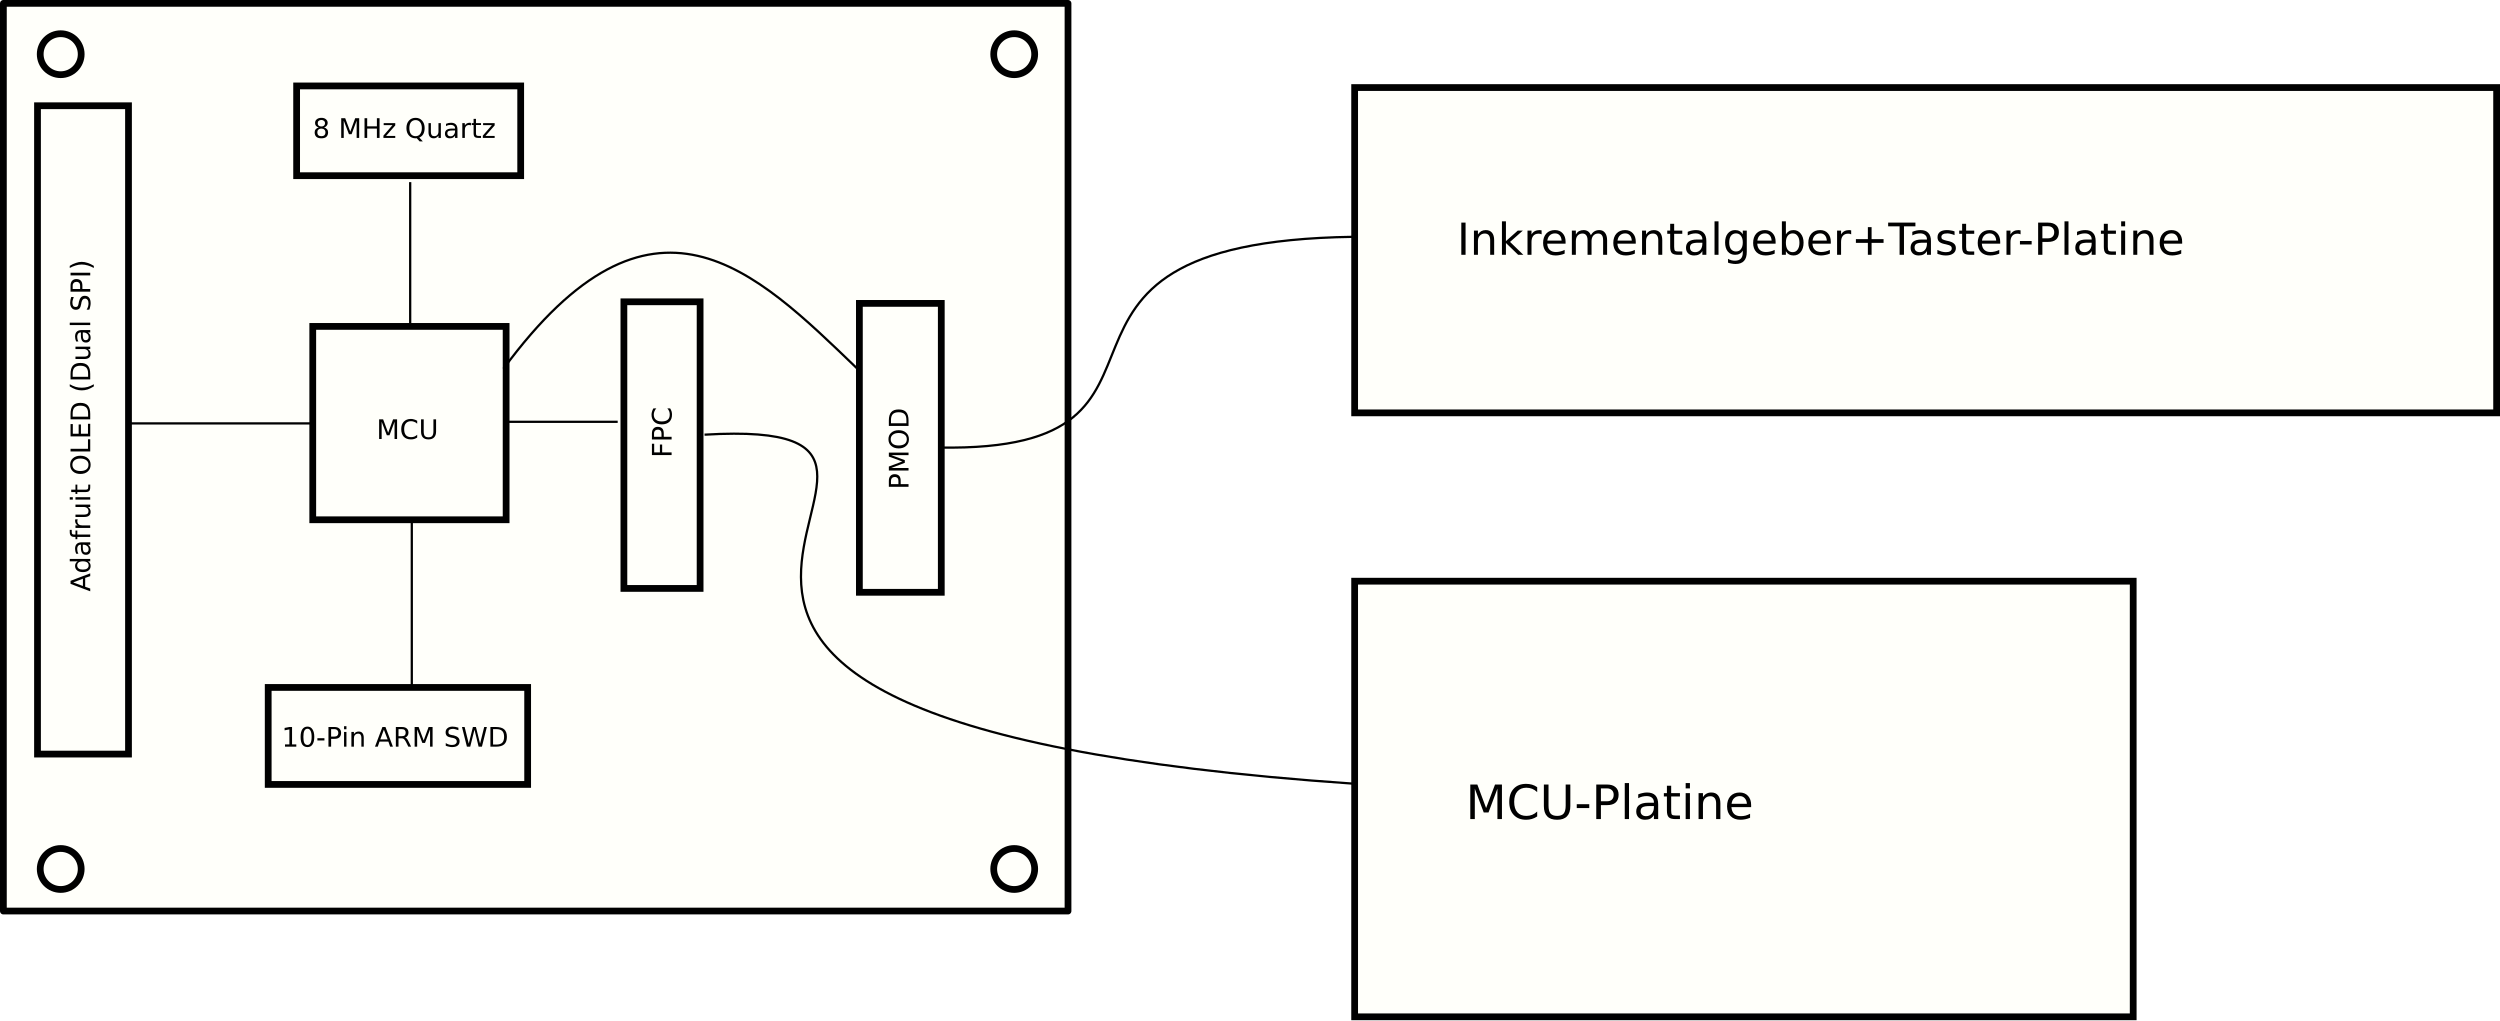
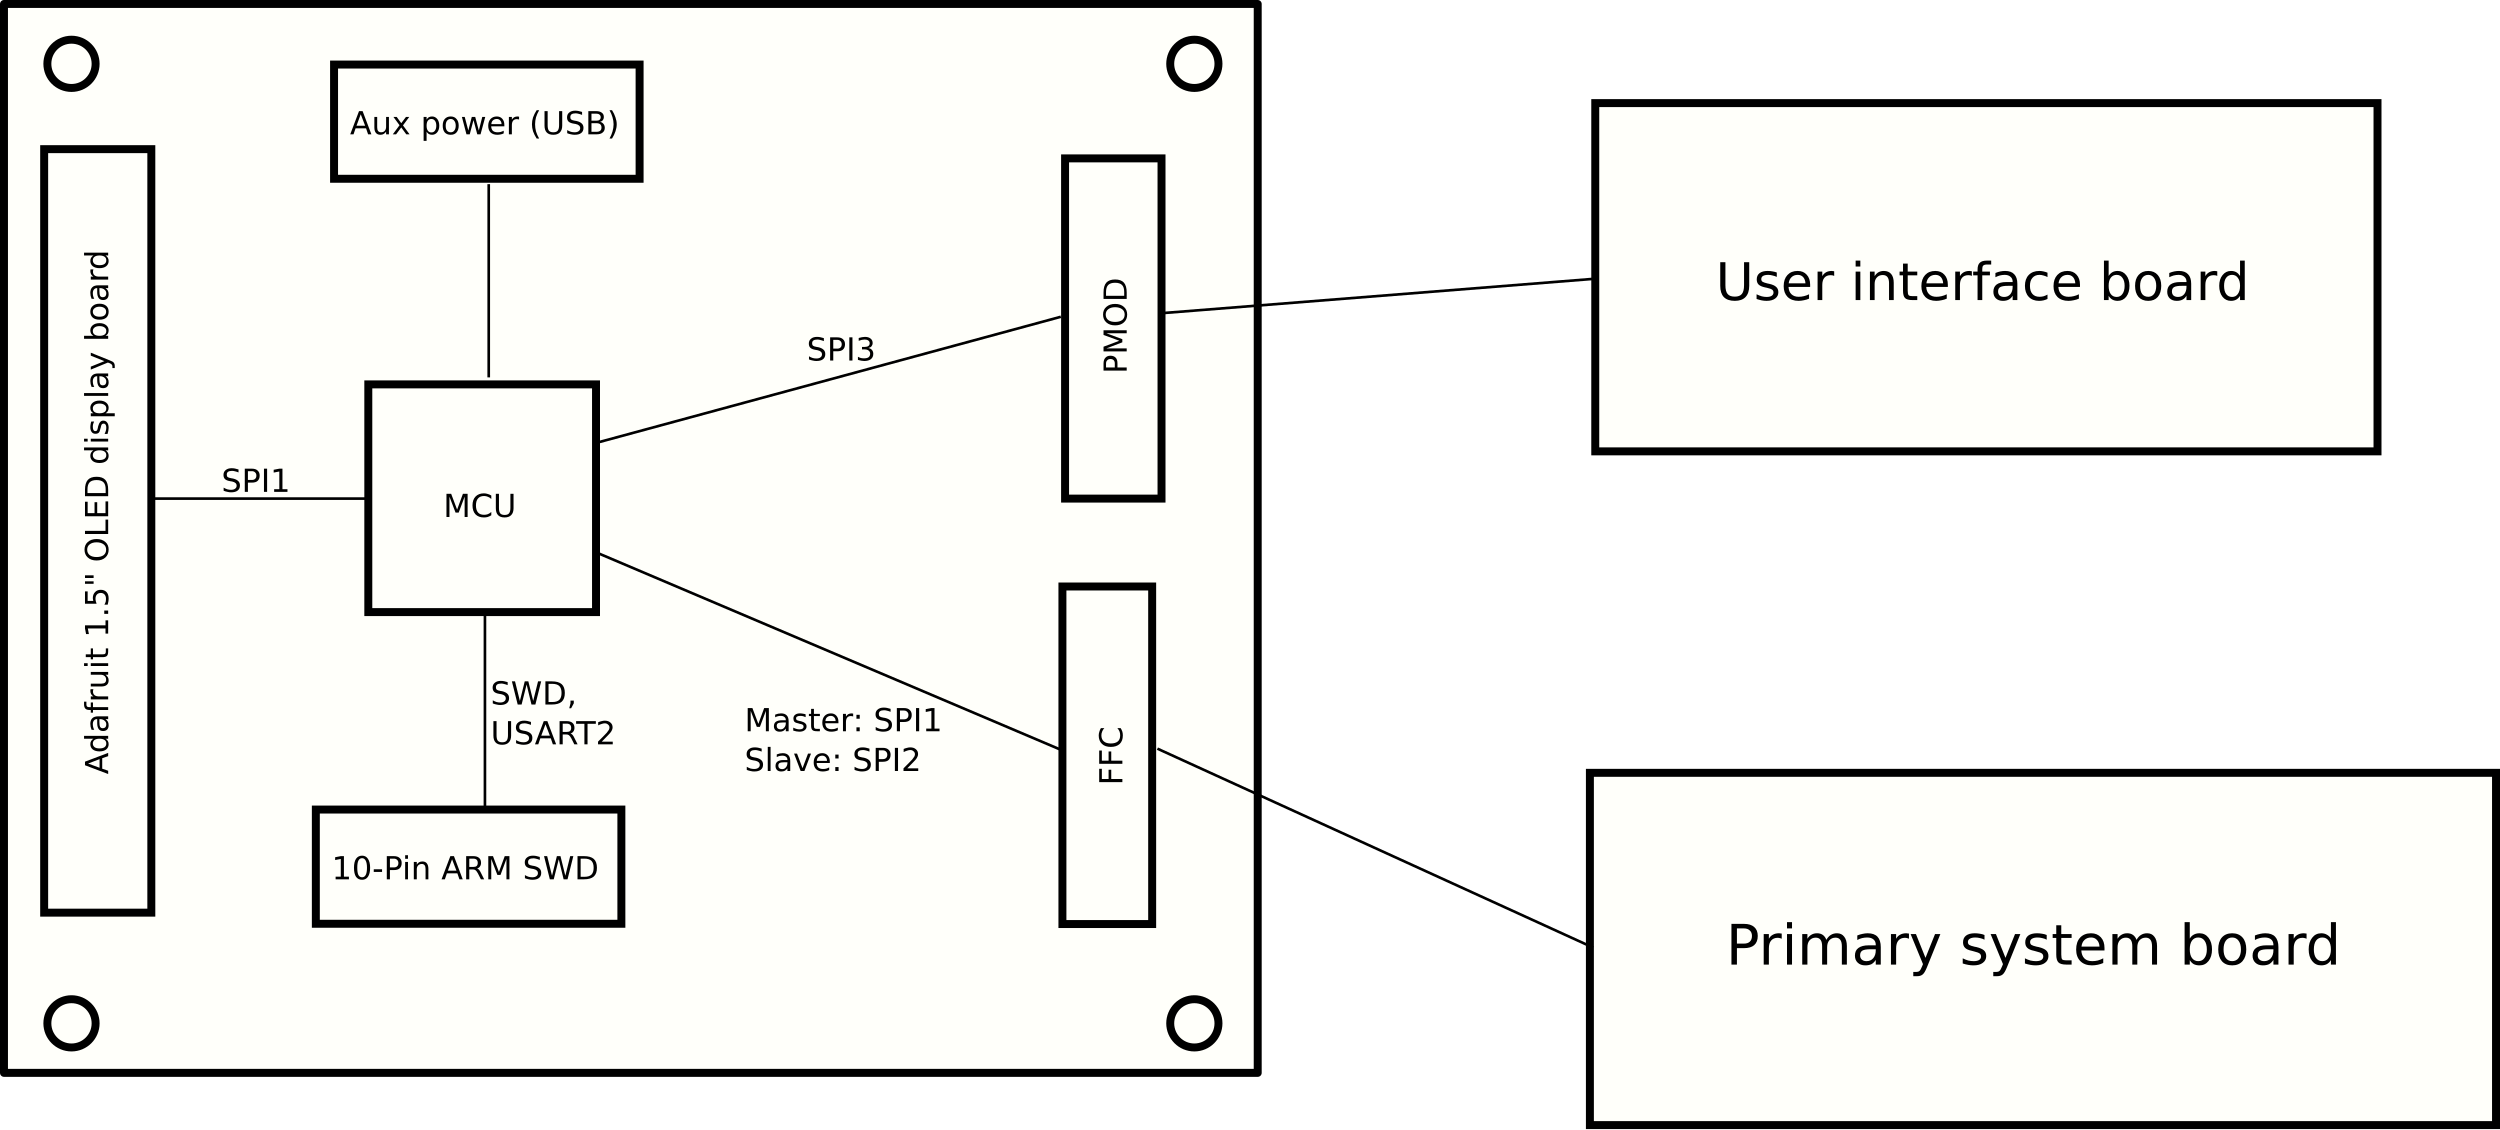
- <svg xmlns="http://www.w3.org/2000/svg" width="293.721mm" height="119.861mm" viewBox="0 0 293.721 119.861" version="1.1" id="svg8">
+ <svg xmlns="http://www.w3.org/2000/svg" width="249.419mm" height="112.645mm" viewBox="0 0 249.419 112.645" version="1.1" id="svg8">
  <defs id="defs2" />
-   <g id="layer1" transform="translate(14.56216,-20.78097)">
+   <g id="layer1" transform="translate(14.56228,-20.78085)">
    <rect style="opacity:1;fill:#fffffa;fill-opacity:1;stroke:#000000;stroke-width:0.794;stroke-linecap:butt;stroke-linejoin:round;stroke-miterlimit:4;stroke-dasharray:none;stroke-dashoffset:0;stroke-opacity:1;paint-order:normal" id="rect4751" width="125.082" height="106.641" x="-14.165" y="21.178" />
-     <rect style="opacity:1;fill:#fffffa;fill-opacity:1;stroke:#000000;stroke-width:0.794;stroke-linecap:butt;stroke-linejoin:miter;stroke-miterlimit:4;stroke-dasharray:none;stroke-dashoffset:0;stroke-opacity:1" id="rect4747" width="22.718" height="22.718" x="22.183" y="59.13" />
-     <rect style="opacity:1;fill:#fffffa;fill-opacity:1;stroke:#000000;stroke-width:0.794;stroke-linecap:butt;stroke-linejoin:miter;stroke-miterlimit:4;stroke-dasharray:none;stroke-dashoffset:0;stroke-opacity:1" id="rect4749" width="134.169" height="38.22" x="144.593" y="31.067" />
-     <rect style="opacity:1;fill:#fffffa;fill-opacity:1;stroke:#000000;stroke-width:0.794;stroke-linecap:butt;stroke-linejoin:miter;stroke-miterlimit:4;stroke-dasharray:none;stroke-dashoffset:0;stroke-opacity:1" id="rect4753" width="30.483" height="11.395" x="16.948" y="101.548" />
-     <rect style="opacity:1;fill:#fffffa;fill-opacity:1;stroke:#000000;stroke-width:0.794;stroke-linecap:butt;stroke-linejoin:miter;stroke-miterlimit:4;stroke-dasharray:none;stroke-dashoffset:0;stroke-opacity:1" id="rect4755" width="10.691" height="76.172" x="-10.156" y="33.205" />
-     <rect style="opacity:1;fill:#fffffa;fill-opacity:1;stroke:#000000;stroke-width:0.794;stroke-linecap:butt;stroke-linejoin:miter;stroke-miterlimit:4;stroke-dasharray:none;stroke-dashoffset:0;stroke-opacity:1" id="rect4759" width="9.622" height="33.943" x="86.406" y="56.426" />
-     <rect style="opacity:1;fill:#fffffa;fill-opacity:1;stroke:#000000;stroke-width:0.794;stroke-linecap:butt;stroke-linejoin:miter;stroke-miterlimit:4;stroke-dasharray:none;stroke-dashoffset:0;stroke-opacity:1" id="rect4761" width="91.471" height="51.181" x="144.593" y="89.064" />
+     <rect style="opacity:1;fill:#fffffa;fill-opacity:1;stroke:#000000;stroke-width:0.794;stroke-linecap:butt;stroke-linejoin:miter;stroke-miterlimit:4;stroke-dasharray:none;stroke-dashoffset:0;stroke-opacity:1" id="rect4749" width="78.043" height="34.745" x="144.593" y="31.067" />
+     <rect style="opacity:1;fill:#fffffa;fill-opacity:1;stroke:#000000;stroke-width:0.794;stroke-linecap:butt;stroke-linejoin:miter;stroke-miterlimit:4;stroke-dasharray:none;stroke-dashoffset:0;stroke-opacity:1" id="rect4761" width="90.402" height="35.145" x="144.058" y="97.884" />
    <text xml:space="preserve" style="font-style:normal;font-variant:normal;font-weight:normal;font-stretch:normal;font-size:5.577px;line-height:125%;font-family:'DejaVu Sans';-inkscape-font-specification:'DejaVu Sans';text-align:start;letter-spacing:0px;word-spacing:0px;text-anchor:start;fill:#000000;fill-opacity:1;stroke:none;stroke-width:0.265px;stroke-linecap:butt;stroke-linejoin:miter;stroke-opacity:1" x="157.631" y="117.018" id="text4765">
-       <tspan id="tspan4763" x="157.631" y="117.018" style="stroke-width:0.265px">MCU-Platine</tspan>
+       <tspan id="tspan4763" x="157.631" y="117.018" style="stroke-width:0.265px">Primary system board</tspan>
    </text>
    <text xml:space="preserve" style="font-style:normal;font-variant:normal;font-weight:normal;font-stretch:normal;font-size:5.188px;line-height:125%;font-family:'DejaVu Sans';-inkscape-font-specification:'DejaVu Sans';text-align:start;letter-spacing:0px;word-spacing:0px;text-anchor:start;fill:#000000;fill-opacity:1;stroke:none;stroke-width:0.265px;stroke-linecap:butt;stroke-linejoin:miter;stroke-opacity:1" x="156.611" y="50.719" id="text4769">
-       <tspan id="tspan4767" x="156.611" y="50.719" style="stroke-width:0.265px">Inkrementalgeber+Taster-Platine</tspan>
+       <tspan id="tspan4767" x="156.611" y="50.719" style="stroke-width:0.265px">User interface board</tspan>
    </text>
-     <text xml:space="preserve" style="font-style:normal;font-variant:normal;font-weight:normal;font-stretch:normal;font-size:3.175px;line-height:125%;font-family:'DejaVu Sans';-inkscape-font-specification:'DejaVu Sans';text-align:start;letter-spacing:0px;word-spacing:0px;text-anchor:start;fill:#000000;fill-opacity:1;stroke:none;stroke-width:0.265px;stroke-linecap:butt;stroke-linejoin:miter;stroke-opacity:1" x="29.667" y="72.36" id="text4773">
-       <tspan id="tspan4771" x="29.667" y="72.36" style="stroke-width:0.265px">MCU</tspan>
-     </text>
-     <text xml:space="preserve" style="font-style:normal;font-variant:normal;font-weight:normal;font-stretch:normal;font-size:3.175px;line-height:125%;font-family:'DejaVu Sans';-inkscape-font-specification:'DejaVu Sans';text-align:start;letter-spacing:0px;word-spacing:0px;text-anchor:start;fill:#000000;fill-opacity:1;stroke:none;stroke-width:0.265px;stroke-linecap:butt;stroke-linejoin:miter;stroke-opacity:1" x="-78.29" y="92.177" id="text4781" transform="rotate(-90)">
-       <tspan id="tspan4779" x="-78.29" y="92.177" style="stroke-width:0.265px">PMOD</tspan>
-     </text>
-     <text xml:space="preserve" style="font-style:normal;font-variant:normal;font-weight:normal;font-stretch:normal;font-size:3.175px;line-height:125%;font-family:'DejaVu Sans';-inkscape-font-specification:'DejaVu Sans';text-align:start;letter-spacing:0px;word-spacing:0px;text-anchor:start;fill:#000000;fill-opacity:1;stroke:none;stroke-width:0.265px;stroke-linecap:butt;stroke-linejoin:miter;stroke-opacity:1" x="-90.287" y="-3.96" id="text4785" transform="rotate(-90)">
-       <tspan id="tspan4783" x="-90.287" y="-3.96" style="stroke-width:0.265px">Adafruit OLED (Dual SPI)</tspan>
-     </text>
-     <rect style="opacity:1;fill:#fffffa;fill-opacity:1;stroke:#000000;stroke-width:0.794;stroke-linecap:butt;stroke-linejoin:miter;stroke-miterlimit:4;stroke-dasharray:none;stroke-dashoffset:0;stroke-opacity:1" id="rect4753-3" width="8.954" height="33.676" x="58.738" y="56.238" />
-     <text xml:space="preserve" style="font-style:normal;font-variant:normal;font-weight:normal;font-stretch:normal;font-size:3.175px;line-height:125%;font-family:'DejaVu Sans';-inkscape-font-specification:'DejaVu Sans';text-align:start;letter-spacing:0px;word-spacing:0px;text-anchor:start;fill:#000000;fill-opacity:1;stroke:none;stroke-width:0.265px;stroke-linecap:butt;stroke-linejoin:miter;stroke-opacity:1" x="-74.556" y="64.342" id="text4777" transform="rotate(-90)">
-       <tspan id="tspan4775" x="-74.556" y="64.342" style="stroke-width:0.265px">FPC</tspan>
-     </text>
-     <text xml:space="preserve" style="font-style:normal;font-variant:normal;font-weight:normal;font-stretch:normal;font-size:3.175px;line-height:125%;font-family:'DejaVu Sans';-inkscape-font-specification:'DejaVu Sans';text-align:start;letter-spacing:0px;word-spacing:0px;text-anchor:start;fill:#000000;fill-opacity:1;stroke:none;stroke-width:0.265px;stroke-linecap:butt;stroke-linejoin:miter;stroke-opacity:1" x="18.533" y="108.504" id="text4787">
-       <tspan id="tspan4785" x="18.533" y="108.504" style="stroke-width:0.265px">10-Pin ARM SWD</tspan>
-     </text>
-     <rect style="opacity:1;fill:#fffffa;fill-opacity:1;stroke:#000000;stroke-width:0.794;stroke-linecap:butt;stroke-linejoin:miter;stroke-miterlimit:4;stroke-dasharray:none;stroke-dashoffset:0;stroke-opacity:1" id="rect4753-6" width="26.325" height="10.545" x="20.288" y="30.877" />
-     <text xml:space="preserve" style="font-style:normal;font-variant:normal;font-weight:normal;font-stretch:normal;font-size:3.175px;line-height:125%;font-family:'DejaVu Sans';-inkscape-font-specification:'DejaVu Sans';text-align:start;letter-spacing:0px;word-spacing:0px;text-anchor:start;fill:#000000;fill-opacity:1;stroke:none;stroke-width:0.265px;stroke-linecap:butt;stroke-linejoin:miter;stroke-opacity:1" x="22.186" y="36.981" id="text4783">
-       <tspan id="tspan4781" x="22.186" y="36.981" style="stroke-width:0.265px">8 MHz Quartz</tspan>
-     </text>
+     <g id="g4793">
+       <rect y="59.13" x="22.183" height="22.718" width="22.718" id="rect4747" style="opacity:1;fill:#fffffa;fill-opacity:1;stroke:#000000;stroke-width:0.794;stroke-linecap:butt;stroke-linejoin:miter;stroke-miterlimit:4;stroke-dasharray:none;stroke-dashoffset:0;stroke-opacity:1" />
+       <text id="text4773" y="72.36" x="29.667" style="font-style:normal;font-variant:normal;font-weight:normal;font-stretch:normal;font-size:3.175px;line-height:125%;font-family:'DejaVu Sans';-inkscape-font-specification:'DejaVu Sans';text-align:start;letter-spacing:0px;word-spacing:0px;text-anchor:start;fill:#000000;fill-opacity:1;stroke:none;stroke-width:0.265px;stroke-linecap:butt;stroke-linejoin:miter;stroke-opacity:1" xml:space="preserve">
+         <tspan style="stroke-width:0.265px" y="72.36" x="29.667" id="tspan4771">MCU</tspan>
+       </text>
+     </g>
+     <g id="g4783" transform="translate(5.291667,-19.84375)">
+       <rect y="56.426" x="86.406" height="33.943" width="9.622" id="rect4759" style="opacity:1;fill:#fffffa;fill-opacity:1;stroke:#000000;stroke-width:0.794;stroke-linecap:butt;stroke-linejoin:miter;stroke-miterlimit:4;stroke-dasharray:none;stroke-dashoffset:0;stroke-opacity:1" />
+       <text transform="rotate(-90)" id="text4781" y="92.555" x="-77.912" style="font-style:normal;font-variant:normal;font-weight:normal;font-stretch:normal;font-size:3.175px;line-height:125%;font-family:'DejaVu Sans';-inkscape-font-specification:'DejaVu Sans';text-align:start;letter-spacing:0px;word-spacing:0px;text-anchor:start;fill:#000000;fill-opacity:1;stroke:none;stroke-width:0.265px;stroke-linecap:butt;stroke-linejoin:miter;stroke-opacity:1" xml:space="preserve">
+         <tspan style="stroke-width:0.265px" y="92.555" x="-77.912" id="tspan4779">PMOD</tspan>
+       </text>
+     </g>
+     <g id="g4807" transform="translate(0.3779762,2.456845)">
+       <rect y="33.205" x="-10.534" height="76.172" width="10.691" id="rect4755" style="opacity:1;fill:#fffffa;fill-opacity:1;stroke:#000000;stroke-width:0.794;stroke-linecap:butt;stroke-linejoin:miter;stroke-miterlimit:4;stroke-dasharray:none;stroke-dashoffset:0;stroke-opacity:1" />
+       <text transform="rotate(-90)" id="text4785" y="-4.149" x="-95.579" style="font-style:normal;font-variant:normal;font-weight:normal;font-stretch:normal;font-size:3.175px;line-height:125%;font-family:'DejaVu Sans';-inkscape-font-specification:'DejaVu Sans';text-align:start;letter-spacing:0px;word-spacing:0px;text-anchor:start;fill:#000000;fill-opacity:1;stroke:none;stroke-width:0.265px;stroke-linecap:butt;stroke-linejoin:miter;stroke-opacity:1" xml:space="preserve">
+         <tspan id="tspan4800" style="stroke-width:0.265px" y="-4.149" x="-95.579">Adafruit 1.5" OLED display board</tspan>
+       </text>
+     </g>
+     <g id="g4788" transform="translate(32.69494,23.05655)">
+       <rect y="56.238" x="58.738" height="33.676" width="8.954" id="rect4753-3" style="opacity:1;fill:#fffffa;fill-opacity:1;stroke:#000000;stroke-width:0.794;stroke-linecap:butt;stroke-linejoin:miter;stroke-miterlimit:4;stroke-dasharray:none;stroke-dashoffset:0;stroke-opacity:1" />
+       <text transform="rotate(-90)" id="text4777" y="64.72" x="-76.068" style="font-style:normal;font-variant:normal;font-weight:normal;font-stretch:normal;font-size:3.175px;line-height:125%;font-family:'DejaVu Sans';-inkscape-font-specification:'DejaVu Sans';text-align:start;letter-spacing:0px;word-spacing:0px;text-anchor:start;fill:#000000;fill-opacity:1;stroke:none;stroke-width:0.265px;stroke-linecap:butt;stroke-linejoin:miter;stroke-opacity:1" xml:space="preserve">
+         <tspan style="stroke-width:0.265px" y="64.72" x="-76.068" id="tspan4775">FFC</tspan>
+       </text>
+     </g>
+     <g id="g4798">
+       <rect y="101.548" x="16.948" height="11.395" width="30.483" id="rect4753" style="opacity:1;fill:#fffffa;fill-opacity:1;stroke:#000000;stroke-width:0.794;stroke-linecap:butt;stroke-linejoin:miter;stroke-miterlimit:4;stroke-dasharray:none;stroke-dashoffset:0;stroke-opacity:1" />
+       <text id="text4787" y="108.504" x="18.533" style="font-style:normal;font-variant:normal;font-weight:normal;font-stretch:normal;font-size:3.175px;line-height:125%;font-family:'DejaVu Sans';-inkscape-font-specification:'DejaVu Sans';text-align:start;letter-spacing:0px;word-spacing:0px;text-anchor:start;fill:#000000;fill-opacity:1;stroke:none;stroke-width:0.265px;stroke-linecap:butt;stroke-linejoin:miter;stroke-opacity:1" xml:space="preserve">
+         <tspan style="stroke-width:0.265px" y="108.504" x="18.533" id="tspan4785">10-Pin ARM SWD</tspan>
+       </text>
+     </g>
    <path style="fill:none;fill-rule:evenodd;stroke:#000000;stroke-width:0.265px;stroke-linecap:butt;stroke-linejoin:miter;stroke-opacity:1" d="m 21.913,70.527 c -21.167,0 -21.167,0 -21.167,0" id="path4772" />
-     <path style="fill:none;fill-rule:evenodd;stroke:#000000;stroke-width:0.265px;stroke-linecap:butt;stroke-linejoin:miter;stroke-opacity:1" d="M 33.63,58.81 V 42.179" id="path4774" />
    <path style="fill:none;fill-rule:evenodd;stroke:#000000;stroke-width:0.265px;stroke-linecap:butt;stroke-linejoin:miter;stroke-opacity:1" d="M 33.819,82.056 V 101.333" id="path4776" />
-     <path style="fill:none;fill-rule:evenodd;stroke:#000000;stroke-width:0.265px;stroke-linecap:butt;stroke-linejoin:miter;stroke-opacity:1" d="M 44.969,70.338 H 58.009" id="path4778" />
-     <path style="fill:none;fill-rule:evenodd;stroke:#000000;stroke-width:0.265px;stroke-linecap:butt;stroke-linejoin:miter;stroke-opacity:1" d="m 44.591,64.102 c 17.487,-23.747 29.494,-11.62 41.577,0" id="path4780" />
-     <path style="fill:none;fill-rule:evenodd;stroke:#000000;stroke-width:0.265px;stroke-linecap:butt;stroke-linejoin:miter;stroke-opacity:1" d="M 95.807,73.362 C 129.35,73.943 101.25,49.245 144.377,48.605" id="path4782" />
-     <path style="fill:none;fill-rule:evenodd;stroke:#000000;stroke-width:0.265px;stroke-linecap:butt;stroke-linejoin:miter;stroke-opacity:1" d="M 68.215,71.85 C 108.58,69.455 32.607,105.172 144.566,112.861" id="path4784" />
+     <path style="fill:none;fill-rule:evenodd;stroke:#000000;stroke-width:0.265px;stroke-linecap:butt;stroke-linejoin:miter;stroke-opacity:1" d="M 44.969,75.914 91.46,95.663" id="path4778" />
+     <path style="fill:none;fill-rule:evenodd;stroke:#000000;stroke-width:0.265px;stroke-linecap:butt;stroke-linejoin:miter;stroke-opacity:1" d="M 44.969,64.952 91.271,52.385" id="path4780" />
+     <path style="fill:none;fill-rule:evenodd;stroke:#000000;stroke-width:0.265px;stroke-linecap:butt;stroke-linejoin:miter;stroke-opacity:1" d="m 101.571,52.007 42.806,-3.402" id="path4782" />
+     <path style="fill:none;fill-rule:evenodd;stroke:#000000;stroke-width:0.265px;stroke-linecap:butt;stroke-linejoin:miter;stroke-opacity:1" d="m 100.91,95.474 43.467,19.844" id="path4784" />
    <circle style="opacity:1;fill:#fffffa;fill-opacity:1;stroke:#000000;stroke-width:0.794;stroke-linecap:butt;stroke-linejoin:miter;stroke-miterlimit:4;stroke-dasharray:none;stroke-dashoffset:0;stroke-opacity:1" id="path4786" cx="-7.43" cy="27.149" r="2.407" />
    <circle style="opacity:1;fill:#fffffa;fill-opacity:1;stroke:#000000;stroke-width:0.794;stroke-linecap:butt;stroke-linejoin:miter;stroke-miterlimit:4;stroke-dasharray:none;stroke-dashoffset:0;stroke-opacity:1" id="path4786-3" cx="104.595" cy="27.149" r="2.407" />
    <circle style="opacity:1;fill:#fffffa;fill-opacity:1;stroke:#000000;stroke-width:0.794;stroke-linecap:butt;stroke-linejoin:miter;stroke-miterlimit:4;stroke-dasharray:none;stroke-dashoffset:0;stroke-opacity:1" id="path4786-6" cx="104.595" cy="122.877" r="2.407" />
    <circle style="opacity:1;fill:#fffffa;fill-opacity:1;stroke:#000000;stroke-width:0.794;stroke-linecap:butt;stroke-linejoin:miter;stroke-miterlimit:4;stroke-dasharray:none;stroke-dashoffset:0;stroke-opacity:1" id="path4786-7" cx="-7.43" cy="122.877" r="2.407" />
+     <g transform="translate(1.818011,-74.32652)" id="g4798-3">
+       <rect y="101.548" x="16.948" height="11.395" width="30.483" id="rect4753-6" style="opacity:1;fill:#fffffa;fill-opacity:1;stroke:#000000;stroke-width:0.794;stroke-linecap:butt;stroke-linejoin:miter;stroke-miterlimit:4;stroke-dasharray:none;stroke-dashoffset:0;stroke-opacity:1" />
+       <text id="text4787-7" y="108.504" x="18.533" style="font-style:normal;font-variant:normal;font-weight:normal;font-stretch:normal;font-size:3.175px;line-height:125%;font-family:'DejaVu Sans';-inkscape-font-specification:'DejaVu Sans';text-align:start;letter-spacing:0px;word-spacing:0px;text-anchor:start;fill:#000000;fill-opacity:1;stroke:none;stroke-width:0.265px;stroke-linecap:butt;stroke-linejoin:miter;stroke-opacity:1" xml:space="preserve">
+         <tspan style="stroke-width:0.265px" y="108.504" x="18.533" id="tspan4785-5">Aux power (USB)</tspan>
+       </text>
+     </g>
+     <path style="fill:none;fill-rule:evenodd;stroke:#000000;stroke-width:0.265px;stroke-linecap:butt;stroke-linejoin:miter;stroke-opacity:1" d="M 34.197,39.155 V 58.432" id="path4776-3" />
+     <text xml:space="preserve" style="font-style:normal;font-variant:normal;font-weight:normal;font-stretch:normal;font-size:3.175px;line-height:125%;font-family:'DejaVu Sans';-inkscape-font-specification:'DejaVu Sans';text-align:start;letter-spacing:0px;word-spacing:0px;text-anchor:start;fill:#000000;fill-opacity:1;stroke:none;stroke-width:0.265px;stroke-linecap:butt;stroke-linejoin:miter;stroke-opacity:1" x="65.928" y="56.753" id="text4850">
+       <tspan x="65.928" y="56.753" style="stroke-width:0.265px" id="tspan4858">SPI3</tspan>
+     </text>
+     <text xml:space="preserve" style="font-style:normal;font-variant:normal;font-weight:normal;font-stretch:normal;font-size:3.175px;line-height:125%;font-family:'DejaVu Sans';-inkscape-font-specification:'DejaVu Sans';text-align:start;letter-spacing:0px;word-spacing:0px;text-anchor:start;fill:#000000;fill-opacity:1;stroke:none;stroke-width:0.265px;stroke-linecap:butt;stroke-linejoin:miter;stroke-opacity:1" x="59.722" y="93.734" id="text4850-5">
+       <tspan x="59.722" y="93.734" style="stroke-width:0.265px" id="tspan4858-6">Master: SPI1</tspan>
+       <tspan x="59.722" y="97.702" style="stroke-width:0.265px" id="tspan4980">Slave: SPI2</tspan>
+     </text>
+     <text xml:space="preserve" style="font-style:normal;font-variant:normal;font-weight:normal;font-stretch:normal;font-size:3.175px;line-height:125%;font-family:'DejaVu Sans';-inkscape-font-specification:'DejaVu Sans';text-align:start;letter-spacing:0px;word-spacing:0px;text-anchor:start;fill:#000000;fill-opacity:1;stroke:none;stroke-width:0.265px;stroke-linecap:butt;stroke-linejoin:miter;stroke-opacity:1" x="7.53" y="69.849" id="text4850-2">
+       <tspan x="7.53" y="69.849" style="stroke-width:0.265px" id="tspan4858-0">SPI1</tspan>
+     </text>
+     <text xml:space="preserve" style="font-style:normal;font-variant:normal;font-weight:normal;font-stretch:normal;font-size:3.175px;line-height:125%;font-family:'DejaVu Sans';-inkscape-font-specification:'DejaVu Sans';text-align:start;letter-spacing:0px;word-spacing:0px;text-anchor:start;fill:#000000;fill-opacity:1;stroke:none;stroke-width:0.265px;stroke-linecap:butt;stroke-linejoin:miter;stroke-opacity:1" x="34.381" y="91.067" id="text4850-9">
+       <tspan x="34.381" y="91.067" style="stroke-width:0.265px" id="tspan4858-3">SWD,</tspan>
+       <tspan x="34.381" y="95.036" style="stroke-width:0.265px" id="tspan5012">USART2</tspan>
+     </text>
  </g>
</svg>
